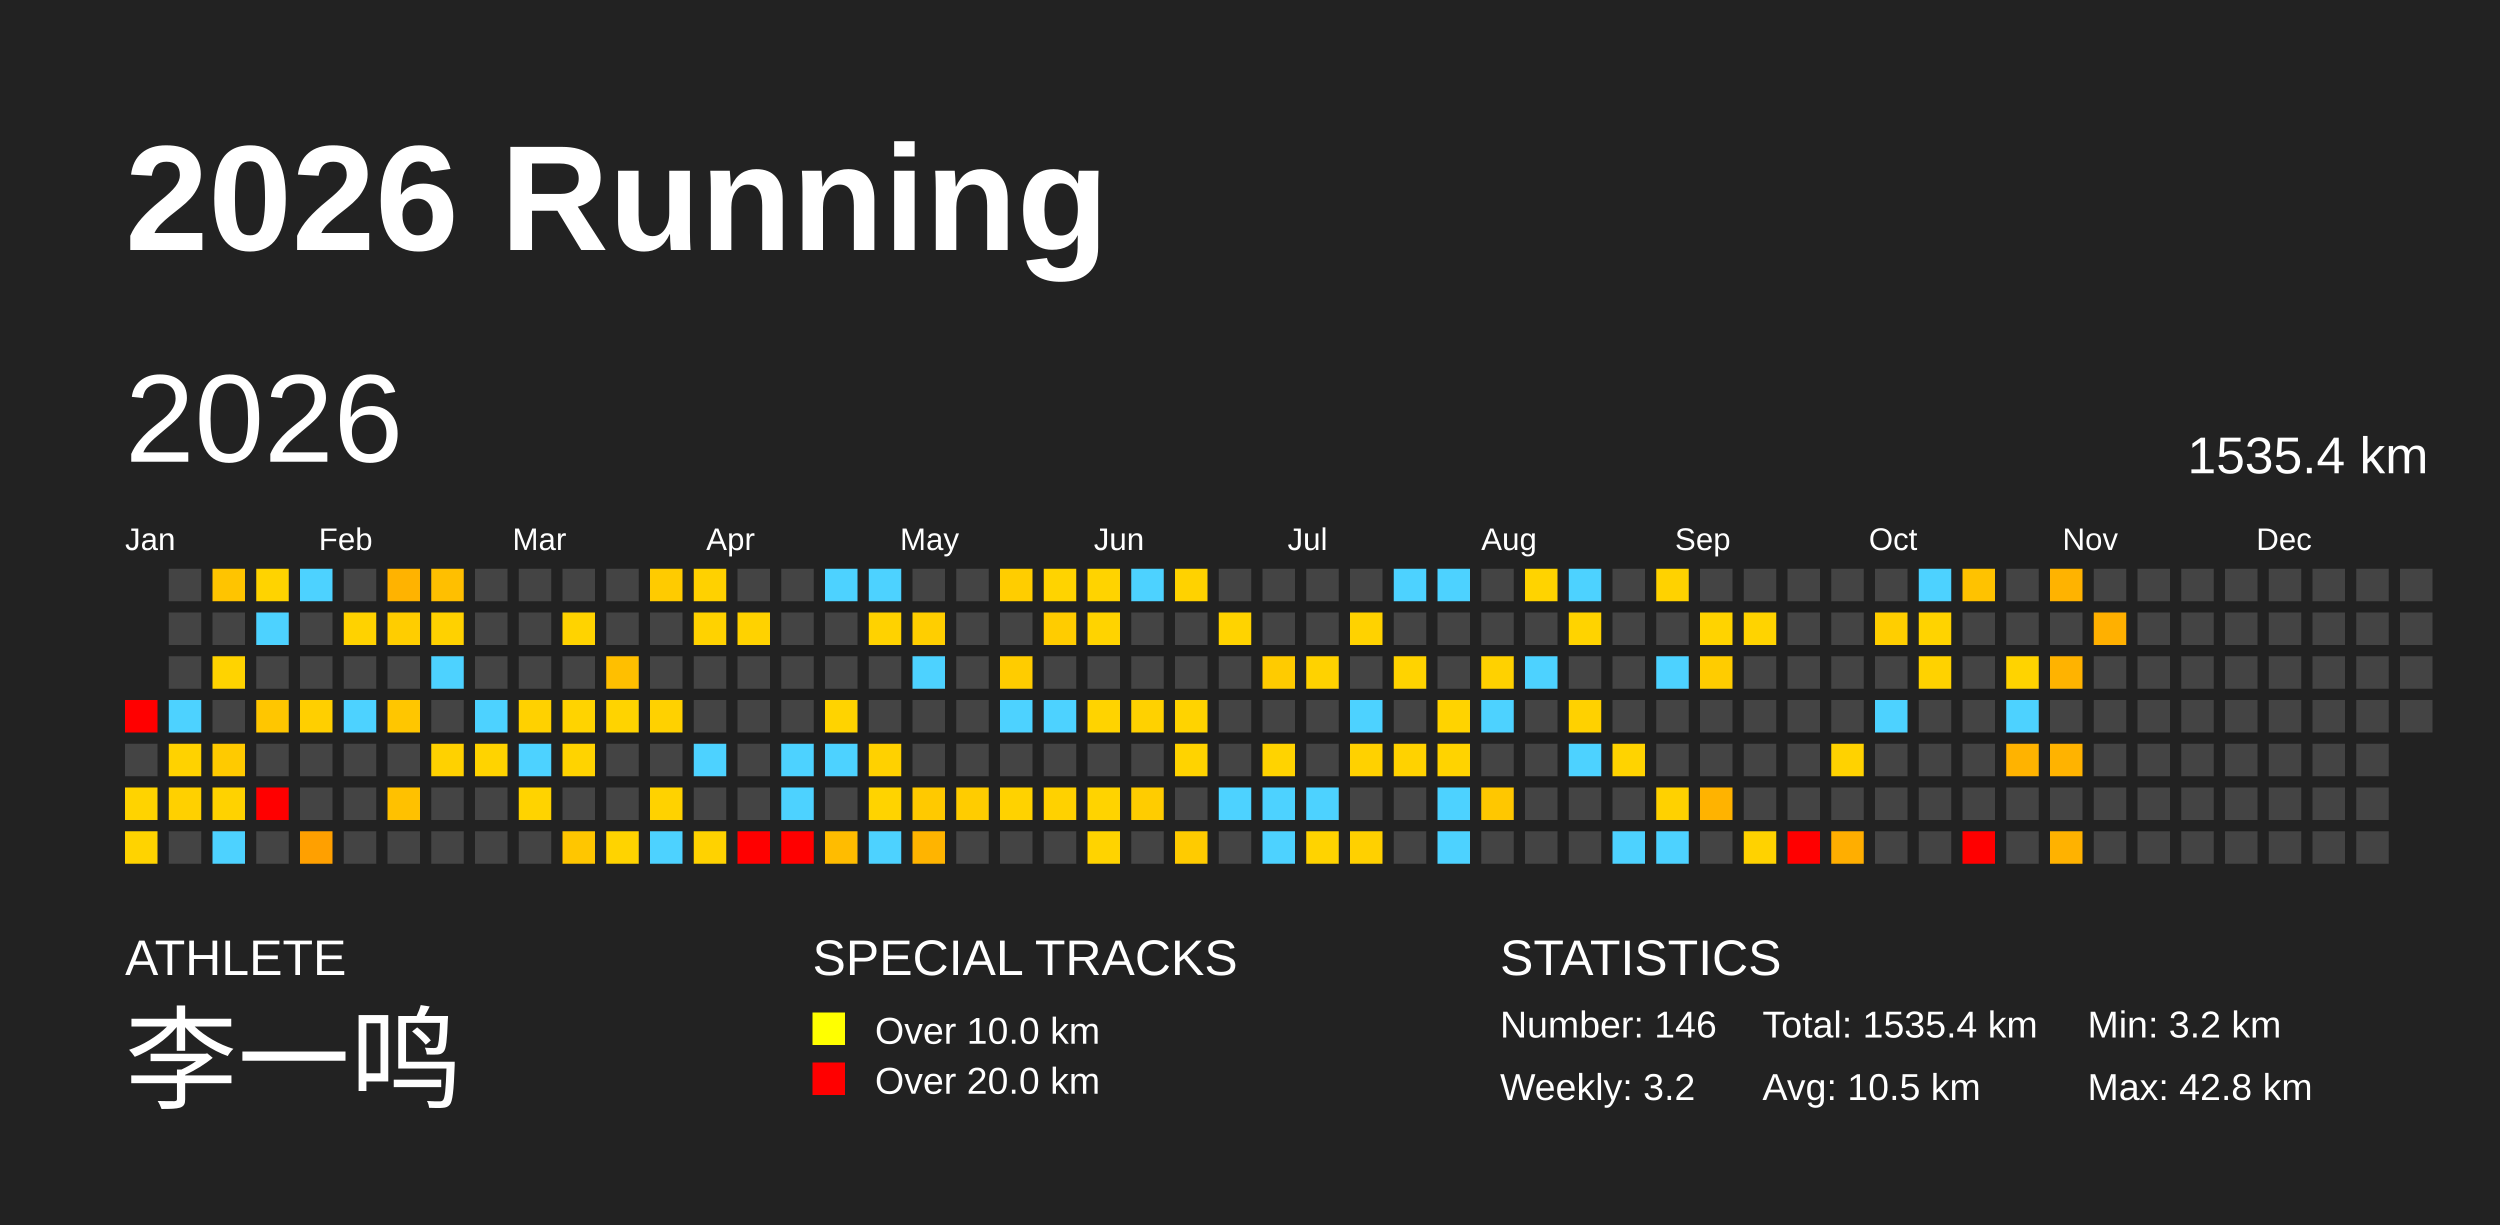
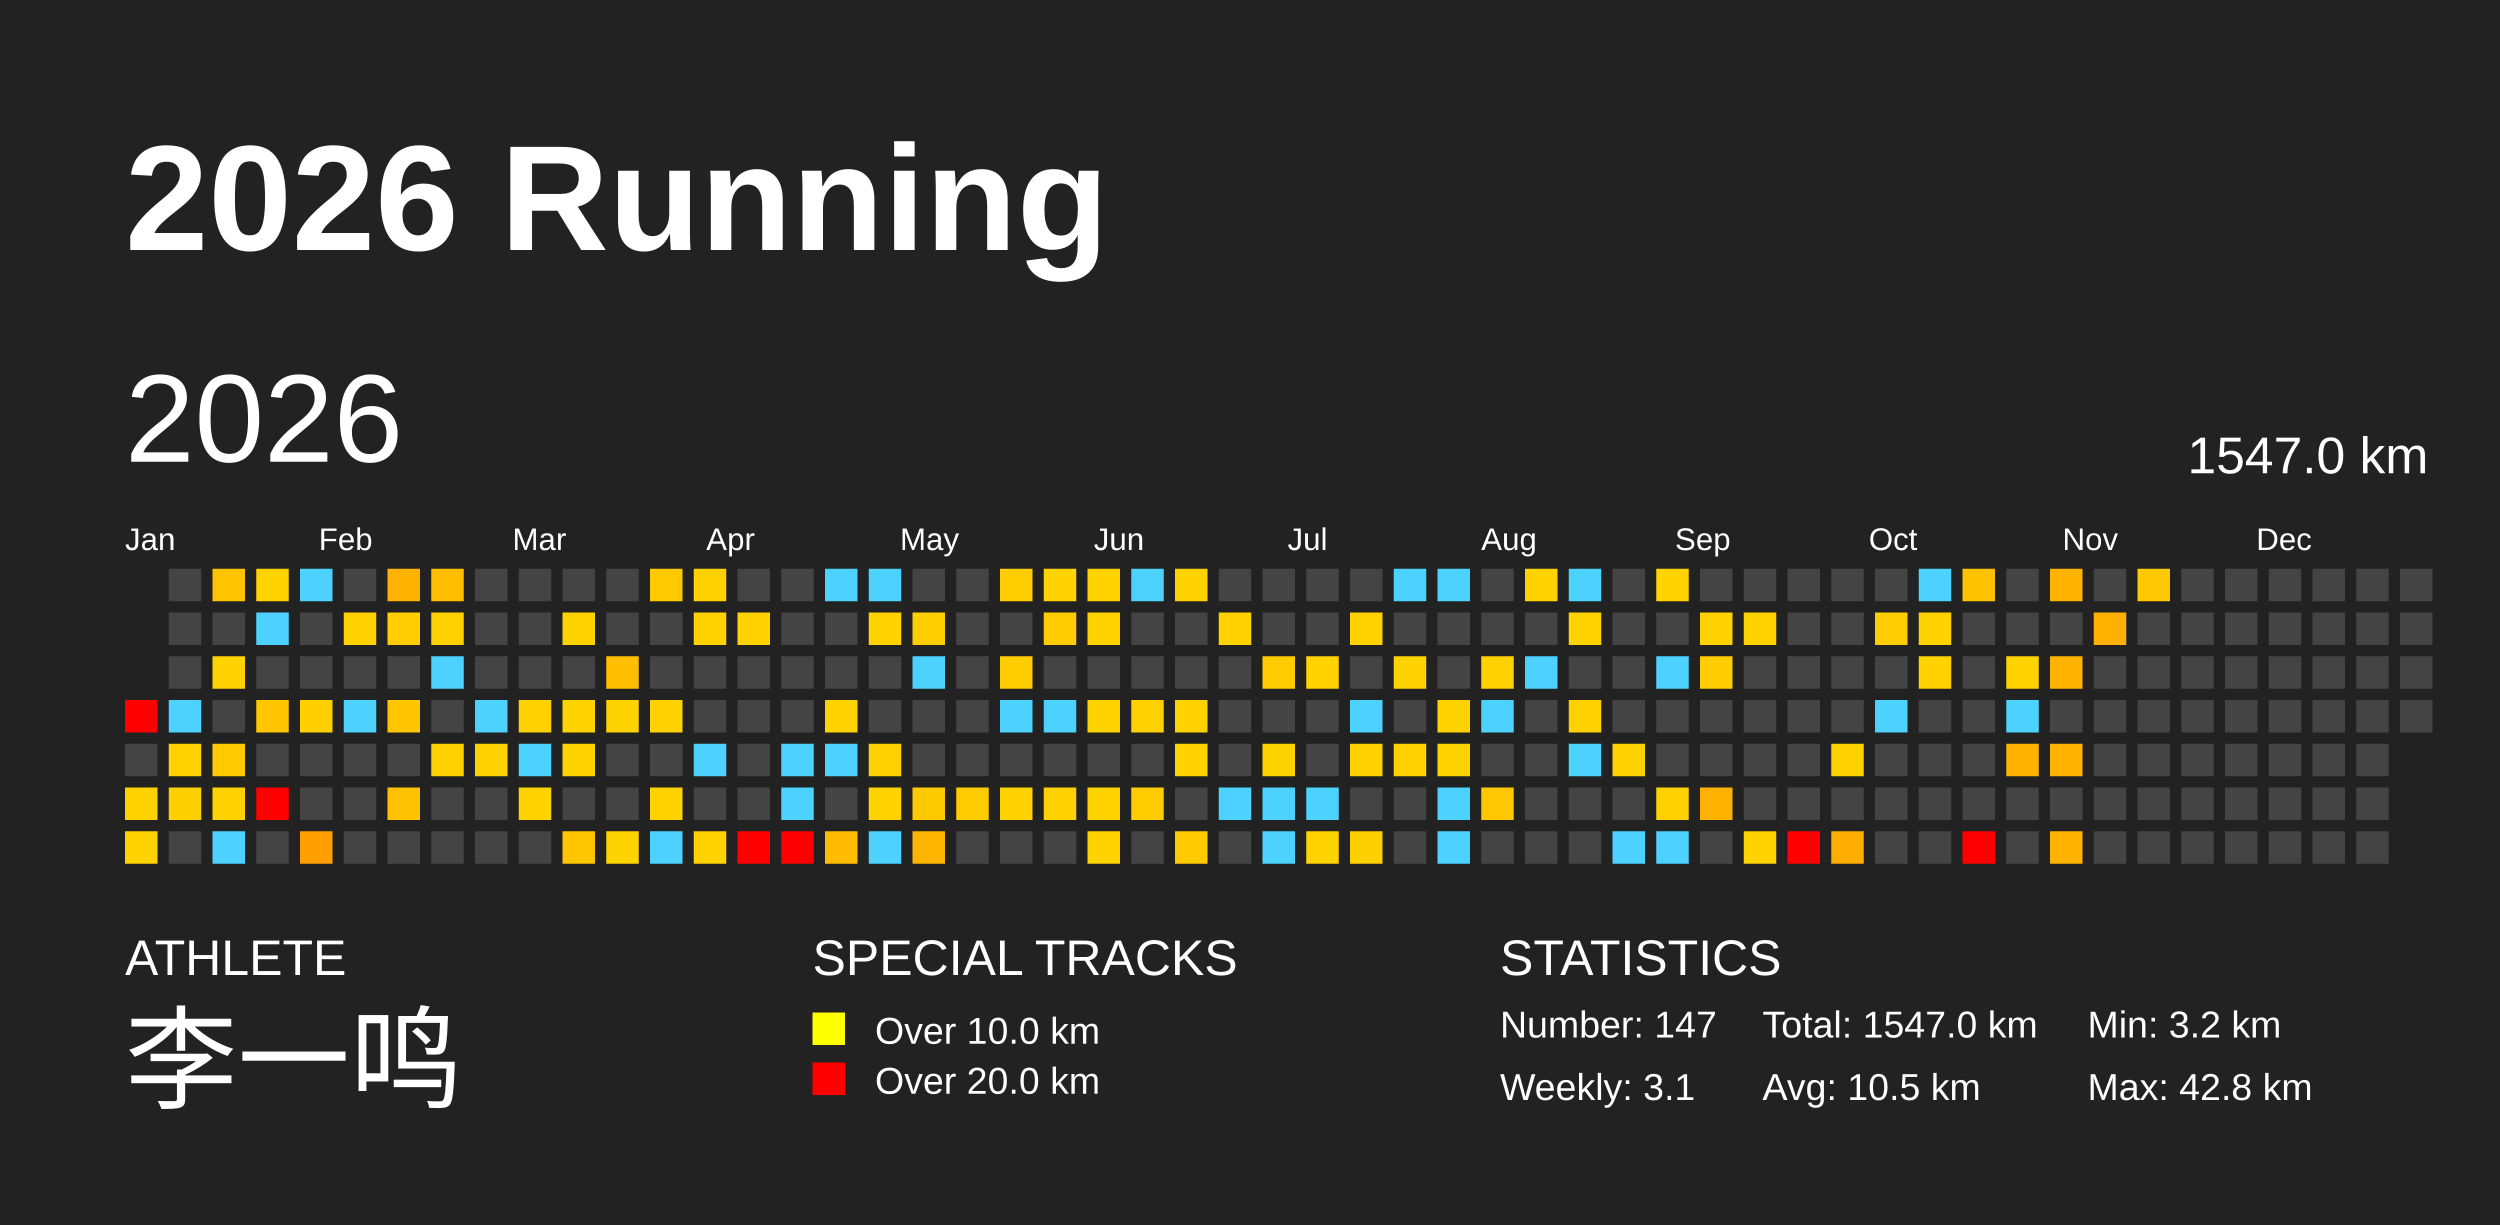
<svg xmlns="http://www.w3.org/2000/svg" baseProfile="full" height="98mm" version="1.1" viewBox="0,0,200,98" width="200mm">
  <defs />
  <rect fill="#222222" height="98" width="200" x="0" y="0" />
  <text fill="#FFFFFF" style="font-size:12px; font-family:Arial; font-weight:bold;" x="10" y="20">2026 Running</text>
  <text fill="#FFFFFF" style="font-size:4px; font-family:Arial" x="10" y="78">ATHLETE</text>
  <text fill="#FFFFFF" style="font-size:9px; font-family:Arial" x="10" y="88">李一鸣</text>
  <text fill="#FFFFFF" style="font-size:4px; font-family:Arial" x="65" y="78">SPECIAL TRACKS</text>
  <rect fill="yellow" height="2.6" width="2.6" x="65" y="81" />
  <text fill="#FFFFFF" style="font-size:3px; font-family:Arial" x="70" y="83.5">Over 10.0 km</text>
  <rect fill="red" height="2.6" width="2.6" x="65" y="85" />
  <text fill="#FFFFFF" style="font-size:3px; font-family:Arial" x="70" y="87.5">Over 20.0 km</text>
  <text fill="#FFFFFF" style="font-size:4px; font-family:Arial" x="120" y="78">STATISTICS</text>
-   <text fill="#FFFFFF" style="font-size:3px; font-family:Arial" x="120" y="83">Number: 146</text>
-   <text fill="#FFFFFF" style="font-size:3px; font-family:Arial" x="120" y="88">Weekly: 3.2</text>
-   <text fill="#FFFFFF" style="font-size:3px; font-family:Arial" x="141" y="83">Total: 1535.4 km</text>
+   <text fill="#FFFFFF" style="font-size:3px; font-family:Arial" x="120" y="83">Number: 147</text>
+   <text fill="#FFFFFF" style="font-size:3px; font-family:Arial" x="120" y="88">Weekly: 3.1</text>
+   <text fill="#FFFFFF" style="font-size:3px; font-family:Arial" x="141" y="83">Total: 1547.0 km</text>
  <text fill="#FFFFFF" style="font-size:3px; font-family:Arial" x="141" y="88">Avg: 10.5 km</text>
  <text fill="#FFFFFF" style="font-size:3px; font-family:Arial" x="167" y="83">Min: 3.2 km</text>
  <text fill="#FFFFFF" style="font-size:3px; font-family:Arial" x="167" y="88">Max: 42.8 km</text>
  <text dominant-baseline="hanging" fill="#FFFFFF" style="font-size:10.0px; font-family:Arial;" x="10" y="30">2026</text>
-   <text dominant-baseline="hanging" fill="#FFFFFF" style="font-size:4.125px; font-family:Arial;" x="175" y="35">1535.4 km</text>
+   <text dominant-baseline="hanging" fill="#FFFFFF" style="font-size:4.125px; font-family:Arial;" x="175" y="35">1547.0 km</text>
  <text fill="#FFFFFF" style="font-size:2.5px; font-family:Arial" x="10.0" y="44">Jan</text>
  <text fill="#FFFFFF" style="font-size:2.5px; font-family:Arial" x="25.5" y="44">Feb</text>
  <text fill="#FFFFFF" style="font-size:2.5px; font-family:Arial" x="41.0" y="44">Mar</text>
  <text fill="#FFFFFF" style="font-size:2.5px; font-family:Arial" x="56.5" y="44">Apr</text>
  <text fill="#FFFFFF" style="font-size:2.5px; font-family:Arial" x="72.0" y="44">May</text>
  <text fill="#FFFFFF" style="font-size:2.5px; font-family:Arial" x="87.5" y="44">Jun</text>
  <text fill="#FFFFFF" style="font-size:2.5px; font-family:Arial" x="103.0" y="44">Jul</text>
  <text fill="#FFFFFF" style="font-size:2.5px; font-family:Arial" x="118.5" y="44">Aug</text>
  <text fill="#FFFFFF" style="font-size:2.5px; font-family:Arial" x="134.0" y="44">Sep</text>
  <text fill="#FFFFFF" style="font-size:2.5px; font-family:Arial" x="149.5" y="44">Oct</text>
  <text fill="#FFFFFF" style="font-size:2.5px; font-family:Arial" x="165.0" y="44">Nov</text>
  <text fill="#FFFFFF" style="font-size:2.5px; font-family:Arial" x="180.5" y="44">Dec</text>
  <rect fill="red" height="2.6" width="2.6" x="10.0" y="56.0" />
  <rect fill="#444444" height="2.6" width="2.6" x="10.0" y="59.5" />
  <rect fill="#ffd300" height="2.6" width="2.6" x="10.0" y="63.0" />
  <rect fill="#ffd300" height="2.6" width="2.6" x="10.0" y="66.5" />
  <rect fill="#444444" height="2.6" width="2.6" x="13.5" y="45.5" />
  <rect fill="#444444" height="2.6" width="2.6" x="13.5" y="49.0" />
  <rect fill="#444444" height="2.6" width="2.6" x="13.5" y="52.5" />
  <rect fill="#4dd2ff" height="2.6" width="2.6" x="13.5" y="56.0" />
  <rect fill="#ffd200" height="2.6" width="2.6" x="13.5" y="59.5" />
  <rect fill="#ffd000" height="2.6" width="2.6" x="13.5" y="63.0" />
  <rect fill="#444444" height="2.6" width="2.6" x="13.5" y="66.5" />
  <rect fill="#ffc400" height="2.6" width="2.6" x="17.0" y="45.5" />
  <rect fill="#444444" height="2.6" width="2.6" x="17.0" y="49.0" />
  <rect fill="#ffd300" height="2.6" width="2.6" x="17.0" y="52.5" />
  <rect fill="#444444" height="2.6" width="2.6" x="17.0" y="56.0" />
  <rect fill="#ffca00" height="2.6" width="2.6" x="17.0" y="59.5" />
  <rect fill="#ffd200" height="2.6" width="2.6" x="17.0" y="63.0" />
  <rect fill="#4dd2ff" height="2.6" width="2.6" x="17.0" y="66.5" />
  <rect fill="#ffd300" height="2.6" width="2.6" x="20.5" y="45.5" />
  <rect fill="#4dd2ff" height="2.6" width="2.6" x="20.5" y="49.0" />
  <rect fill="#444444" height="2.6" width="2.6" x="20.5" y="52.5" />
  <rect fill="#ffc600" height="2.6" width="2.6" x="20.5" y="56.0" />
  <rect fill="#444444" height="2.6" width="2.6" x="20.5" y="59.5" />
  <rect fill="red" height="2.6" width="2.6" x="20.5" y="63.0" />
  <rect fill="#444444" height="2.6" width="2.6" x="20.5" y="66.5" />
  <rect fill="#4dd2ff" height="2.6" width="2.6" x="24.0" y="45.5" />
  <rect fill="#444444" height="2.6" width="2.6" x="24.0" y="49.0" />
  <rect fill="#444444" height="2.6" width="2.6" x="24.0" y="52.5" />
  <rect fill="#ffcf00" height="2.6" width="2.6" x="24.0" y="56.0" />
  <rect fill="#444444" height="2.6" width="2.6" x="24.0" y="59.5" />
  <rect fill="#444444" height="2.6" width="2.6" x="24.0" y="63.0" />
  <rect fill="#ffa000" height="2.6" width="2.6" x="24.0" y="66.5" />
  <rect fill="#444444" height="2.6" width="2.6" x="27.5" y="45.5" />
  <rect fill="#ffd200" height="2.6" width="2.6" x="27.5" y="49.0" />
  <rect fill="#444444" height="2.6" width="2.6" x="27.5" y="52.5" />
  <rect fill="#4dd2ff" height="2.6" width="2.6" x="27.5" y="56.0" />
  <rect fill="#444444" height="2.6" width="2.6" x="27.5" y="59.5" />
  <rect fill="#444444" height="2.6" width="2.6" x="27.5" y="63.0" />
  <rect fill="#444444" height="2.6" width="2.6" x="27.5" y="66.5" />
  <rect fill="#ffb300" height="2.6" width="2.6" x="31.0" y="45.5" />
  <rect fill="#ffcd00" height="2.6" width="2.6" x="31.0" y="49.0" />
  <rect fill="#444444" height="2.6" width="2.6" x="31.0" y="52.5" />
  <rect fill="#ffc600" height="2.6" width="2.6" x="31.0" y="56.0" />
  <rect fill="#444444" height="2.6" width="2.6" x="31.0" y="59.5" />
  <rect fill="#ffc100" height="2.6" width="2.6" x="31.0" y="63.0" />
  <rect fill="#444444" height="2.6" width="2.6" x="31.0" y="66.5" />
  <rect fill="#ffbf00" height="2.6" width="2.6" x="34.5" y="45.5" />
  <rect fill="#ffd100" height="2.6" width="2.6" x="34.5" y="49.0" />
  <rect fill="#4dd2ff" height="2.6" width="2.6" x="34.5" y="52.5" />
  <rect fill="#444444" height="2.6" width="2.6" x="34.5" y="56.0" />
  <rect fill="#ffd100" height="2.6" width="2.6" x="34.5" y="59.5" />
  <rect fill="#444444" height="2.6" width="2.6" x="34.5" y="63.0" />
  <rect fill="#444444" height="2.6" width="2.6" x="34.5" y="66.5" />
  <rect fill="#444444" height="2.6" width="2.6" x="38.0" y="45.5" />
  <rect fill="#444444" height="2.6" width="2.6" x="38.0" y="49.0" />
  <rect fill="#444444" height="2.6" width="2.6" x="38.0" y="52.5" />
  <rect fill="#4dd2ff" height="2.6" width="2.6" x="38.0" y="56.0" />
  <rect fill="#ffd300" height="2.6" width="2.6" x="38.0" y="59.5" />
  <rect fill="#444444" height="2.6" width="2.6" x="38.0" y="63.0" />
  <rect fill="#444444" height="2.6" width="2.6" x="38.0" y="66.5" />
  <rect fill="#444444" height="2.6" width="2.6" x="41.5" y="45.5" />
  <rect fill="#444444" height="2.6" width="2.6" x="41.5" y="49.0" />
  <rect fill="#444444" height="2.6" width="2.6" x="41.5" y="52.5" />
  <rect fill="#ffd100" height="2.6" width="2.6" x="41.5" y="56.0" />
  <rect fill="#4dd2ff" height="2.6" width="2.6" x="41.5" y="59.5" />
  <rect fill="#ffd300" height="2.6" width="2.6" x="41.5" y="63.0" />
  <rect fill="#444444" height="2.6" width="2.6" x="41.5" y="66.5" />
  <rect fill="#444444" height="2.6" width="2.6" x="45.0" y="45.5" />
  <rect fill="#ffd300" height="2.6" width="2.6" x="45.0" y="49.0" />
  <rect fill="#444444" height="2.6" width="2.6" x="45.0" y="52.5" />
  <rect fill="#ffd300" height="2.6" width="2.6" x="45.0" y="56.0" />
  <rect fill="#ffd300" height="2.6" width="2.6" x="45.0" y="59.5" />
  <rect fill="#444444" height="2.6" width="2.6" x="45.0" y="63.0" />
  <rect fill="#ffc600" height="2.6" width="2.6" x="45.0" y="66.5" />
  <rect fill="#444444" height="2.6" width="2.6" x="48.5" y="45.5" />
  <rect fill="#444444" height="2.6" width="2.6" x="48.5" y="49.0" />
  <rect fill="#ffbf00" height="2.6" width="2.6" x="48.5" y="52.5" />
  <rect fill="#ffd300" height="2.6" width="2.6" x="48.5" y="56.0" />
  <rect fill="#444444" height="2.6" width="2.6" x="48.5" y="59.5" />
  <rect fill="#444444" height="2.6" width="2.6" x="48.5" y="63.0" />
  <rect fill="#ffd300" height="2.6" width="2.6" x="48.5" y="66.5" />
  <rect fill="#ffcb00" height="2.6" width="2.6" x="52.0" y="45.5" />
  <rect fill="#444444" height="2.6" width="2.6" x="52.0" y="49.0" />
  <rect fill="#444444" height="2.6" width="2.6" x="52.0" y="52.5" />
  <rect fill="#ffd100" height="2.6" width="2.6" x="52.0" y="56.0" />
  <rect fill="#444444" height="2.6" width="2.6" x="52.0" y="59.5" />
  <rect fill="#ffd200" height="2.6" width="2.6" x="52.0" y="63.0" />
  <rect fill="#4dd2ff" height="2.6" width="2.6" x="52.0" y="66.5" />
  <rect fill="#ffd100" height="2.6" width="2.6" x="55.5" y="45.5" />
  <rect fill="#ffd200" height="2.6" width="2.6" x="55.5" y="49.0" />
  <rect fill="#444444" height="2.6" width="2.6" x="55.5" y="52.5" />
  <rect fill="#444444" height="2.6" width="2.6" x="55.5" y="56.0" />
  <rect fill="#4dd2ff" height="2.6" width="2.6" x="55.5" y="59.5" />
  <rect fill="#444444" height="2.6" width="2.6" x="55.5" y="63.0" />
  <rect fill="#ffd200" height="2.6" width="2.6" x="55.5" y="66.5" />
  <rect fill="#444444" height="2.6" width="2.6" x="59.0" y="45.5" />
  <rect fill="#ffd200" height="2.6" width="2.6" x="59.0" y="49.0" />
  <rect fill="#444444" height="2.6" width="2.6" x="59.0" y="52.5" />
  <rect fill="#444444" height="2.6" width="2.6" x="59.0" y="56.0" />
  <rect fill="#444444" height="2.6" width="2.6" x="59.0" y="59.5" />
  <rect fill="#444444" height="2.6" width="2.6" x="59.0" y="63.0" />
  <rect fill="red" height="2.6" width="2.6" x="59.0" y="66.5" />
  <rect fill="#444444" height="2.6" width="2.6" x="62.5" y="45.5" />
  <rect fill="#444444" height="2.6" width="2.6" x="62.5" y="49.0" />
  <rect fill="#444444" height="2.6" width="2.6" x="62.5" y="52.5" />
  <rect fill="#444444" height="2.6" width="2.6" x="62.5" y="56.0" />
  <rect fill="#4dd2ff" height="2.6" width="2.6" x="62.5" y="59.5" />
  <rect fill="#4dd2ff" height="2.6" width="2.6" x="62.5" y="63.0" />
  <rect fill="red" height="2.6" width="2.6" x="62.5" y="66.5" />
  <rect fill="#4dd2ff" height="2.6" width="2.6" x="66.0" y="45.5" />
  <rect fill="#444444" height="2.6" width="2.6" x="66.0" y="49.0" />
  <rect fill="#444444" height="2.6" width="2.6" x="66.0" y="52.5" />
  <rect fill="#ffd300" height="2.6" width="2.6" x="66.0" y="56.0" />
  <rect fill="#4dd2ff" height="2.6" width="2.6" x="66.0" y="59.5" />
  <rect fill="#444444" height="2.6" width="2.6" x="66.0" y="63.0" />
  <rect fill="#ffbc00" height="2.6" width="2.6" x="66.0" y="66.5" />
  <rect fill="#4dd2ff" height="2.6" width="2.6" x="69.5" y="45.5" />
  <rect fill="#ffd200" height="2.6" width="2.6" x="69.5" y="49.0" />
  <rect fill="#444444" height="2.6" width="2.6" x="69.5" y="52.5" />
  <rect fill="#444444" height="2.6" width="2.6" x="69.5" y="56.0" />
  <rect fill="#ffd100" height="2.6" width="2.6" x="69.5" y="59.5" />
  <rect fill="#ffd300" height="2.6" width="2.6" x="69.5" y="63.0" />
  <rect fill="#4dd2ff" height="2.6" width="2.6" x="69.5" y="66.5" />
  <rect fill="#444444" height="2.6" width="2.6" x="73.0" y="45.5" />
  <rect fill="#ffce00" height="2.6" width="2.6" x="73.0" y="49.0" />
  <rect fill="#4dd2ff" height="2.6" width="2.6" x="73.0" y="52.5" />
  <rect fill="#444444" height="2.6" width="2.6" x="73.0" y="56.0" />
  <rect fill="#444444" height="2.6" width="2.6" x="73.0" y="59.5" />
  <rect fill="#ffc900" height="2.6" width="2.6" x="73.0" y="63.0" />
  <rect fill="#ffb400" height="2.6" width="2.6" x="73.0" y="66.5" />
  <rect fill="#444444" height="2.6" width="2.6" x="76.5" y="45.5" />
  <rect fill="#444444" height="2.6" width="2.6" x="76.5" y="49.0" />
  <rect fill="#444444" height="2.6" width="2.6" x="76.5" y="52.5" />
  <rect fill="#444444" height="2.6" width="2.6" x="76.5" y="56.0" />
  <rect fill="#444444" height="2.6" width="2.6" x="76.5" y="59.5" />
  <rect fill="#ffcc00" height="2.6" width="2.6" x="76.5" y="63.0" />
  <rect fill="#444444" height="2.6" width="2.6" x="76.5" y="66.5" />
  <rect fill="#ffcd00" height="2.6" width="2.6" x="80.0" y="45.5" />
  <rect fill="#444444" height="2.6" width="2.6" x="80.0" y="49.0" />
  <rect fill="#ffcc00" height="2.6" width="2.6" x="80.0" y="52.5" />
  <rect fill="#4dd2ff" height="2.6" width="2.6" x="80.0" y="56.0" />
  <rect fill="#444444" height="2.6" width="2.6" x="80.0" y="59.5" />
  <rect fill="#ffd200" height="2.6" width="2.6" x="80.0" y="63.0" />
  <rect fill="#444444" height="2.6" width="2.6" x="80.0" y="66.5" />
  <rect fill="#ffd300" height="2.6" width="2.6" x="83.5" y="45.5" />
  <rect fill="#ffcc00" height="2.6" width="2.6" x="83.5" y="49.0" />
  <rect fill="#444444" height="2.6" width="2.6" x="83.5" y="52.5" />
  <rect fill="#4dd2ff" height="2.6" width="2.6" x="83.5" y="56.0" />
  <rect fill="#444444" height="2.6" width="2.6" x="83.5" y="59.5" />
  <rect fill="#ffd100" height="2.6" width="2.6" x="83.5" y="63.0" />
  <rect fill="#444444" height="2.6" width="2.6" x="83.5" y="66.5" />
  <rect fill="#ffd300" height="2.6" width="2.6" x="87.0" y="45.5" />
  <rect fill="#ffd300" height="2.6" width="2.6" x="87.0" y="49.0" />
  <rect fill="#444444" height="2.6" width="2.6" x="87.0" y="52.5" />
  <rect fill="#ffd300" height="2.6" width="2.6" x="87.0" y="56.0" />
  <rect fill="#444444" height="2.6" width="2.6" x="87.0" y="59.5" />
  <rect fill="#ffd300" height="2.6" width="2.6" x="87.0" y="63.0" />
  <rect fill="#ffd300" height="2.6" width="2.6" x="87.0" y="66.5" />
  <rect fill="#4dd2ff" height="2.6" width="2.6" x="90.5" y="45.5" />
  <rect fill="#444444" height="2.6" width="2.6" x="90.5" y="49.0" />
  <rect fill="#444444" height="2.6" width="2.6" x="90.5" y="52.5" />
  <rect fill="#ffd100" height="2.6" width="2.6" x="90.5" y="56.0" />
  <rect fill="#444444" height="2.6" width="2.6" x="90.5" y="59.5" />
  <rect fill="#ffcc00" height="2.6" width="2.6" x="90.5" y="63.0" />
  <rect fill="#444444" height="2.6" width="2.6" x="90.5" y="66.5" />
  <rect fill="#ffd200" height="2.6" width="2.6" x="94.0" y="45.5" />
  <rect fill="#444444" height="2.6" width="2.6" x="94.0" y="49.0" />
  <rect fill="#444444" height="2.6" width="2.6" x="94.0" y="52.5" />
  <rect fill="#ffd300" height="2.6" width="2.6" x="94.0" y="56.0" />
  <rect fill="#ffd300" height="2.6" width="2.6" x="94.0" y="59.5" />
  <rect fill="#444444" height="2.6" width="2.6" x="94.0" y="63.0" />
  <rect fill="#ffcb00" height="2.6" width="2.6" x="94.0" y="66.5" />
  <rect fill="#444444" height="2.6" width="2.6" x="97.5" y="45.5" />
  <rect fill="#ffd300" height="2.6" width="2.6" x="97.5" y="49.0" />
  <rect fill="#444444" height="2.6" width="2.6" x="97.5" y="52.5" />
  <rect fill="#444444" height="2.6" width="2.6" x="97.5" y="56.0" />
  <rect fill="#444444" height="2.6" width="2.6" x="97.5" y="59.5" />
  <rect fill="#4dd2ff" height="2.6" width="2.6" x="97.5" y="63.0" />
  <rect fill="#444444" height="2.6" width="2.6" x="97.5" y="66.5" />
  <rect fill="#444444" height="2.6" width="2.6" x="101.0" y="45.5" />
  <rect fill="#444444" height="2.6" width="2.6" x="101.0" y="49.0" />
  <rect fill="#ffcb00" height="2.6" width="2.6" x="101.0" y="52.5" />
  <rect fill="#444444" height="2.6" width="2.6" x="101.0" y="56.0" />
  <rect fill="#ffd300" height="2.6" width="2.6" x="101.0" y="59.5" />
  <rect fill="#4dd2ff" height="2.6" width="2.6" x="101.0" y="63.0" />
  <rect fill="#4dd2ff" height="2.6" width="2.6" x="101.0" y="66.5" />
  <rect fill="#444444" height="2.6" width="2.6" x="104.5" y="45.5" />
  <rect fill="#444444" height="2.6" width="2.6" x="104.5" y="49.0" />
  <rect fill="#ffd200" height="2.6" width="2.6" x="104.5" y="52.5" />
  <rect fill="#444444" height="2.6" width="2.6" x="104.5" y="56.0" />
  <rect fill="#444444" height="2.6" width="2.6" x="104.5" y="59.5" />
  <rect fill="#4dd2ff" height="2.6" width="2.6" x="104.5" y="63.0" />
  <rect fill="#ffd300" height="2.6" width="2.6" x="104.5" y="66.5" />
  <rect fill="#444444" height="2.6" width="2.6" x="108.0" y="45.5" />
  <rect fill="#ffd200" height="2.6" width="2.6" x="108.0" y="49.0" />
  <rect fill="#444444" height="2.6" width="2.6" x="108.0" y="52.5" />
  <rect fill="#4dd2ff" height="2.6" width="2.6" x="108.0" y="56.0" />
  <rect fill="#ffd100" height="2.6" width="2.6" x="108.0" y="59.5" />
  <rect fill="#444444" height="2.6" width="2.6" x="108.0" y="63.0" />
  <rect fill="#ffd000" height="2.6" width="2.6" x="108.0" y="66.5" />
  <rect fill="#4dd2ff" height="2.6" width="2.6" x="111.5" y="45.5" />
  <rect fill="#444444" height="2.6" width="2.6" x="111.5" y="49.0" />
  <rect fill="#ffd300" height="2.6" width="2.6" x="111.5" y="52.5" />
  <rect fill="#444444" height="2.6" width="2.6" x="111.5" y="56.0" />
  <rect fill="#ffd200" height="2.6" width="2.6" x="111.5" y="59.5" />
  <rect fill="#444444" height="2.6" width="2.6" x="111.5" y="63.0" />
  <rect fill="#444444" height="2.6" width="2.6" x="111.5" y="66.5" />
  <rect fill="#4dd2ff" height="2.6" width="2.6" x="115.0" y="45.5" />
  <rect fill="#444444" height="2.6" width="2.6" x="115.0" y="49.0" />
  <rect fill="#444444" height="2.6" width="2.6" x="115.0" y="52.5" />
  <rect fill="#ffd300" height="2.6" width="2.6" x="115.0" y="56.0" />
  <rect fill="#ffd300" height="2.6" width="2.6" x="115.0" y="59.5" />
  <rect fill="#4dd2ff" height="2.6" width="2.6" x="115.0" y="63.0" />
  <rect fill="#4dd2ff" height="2.6" width="2.6" x="115.0" y="66.5" />
  <rect fill="#444444" height="2.6" width="2.6" x="118.5" y="45.5" />
  <rect fill="#444444" height="2.6" width="2.6" x="118.5" y="49.0" />
  <rect fill="#ffd100" height="2.6" width="2.6" x="118.5" y="52.5" />
  <rect fill="#4dd2ff" height="2.6" width="2.6" x="118.5" y="56.0" />
  <rect fill="#444444" height="2.6" width="2.6" x="118.5" y="59.5" />
  <rect fill="#ffc700" height="2.6" width="2.6" x="118.5" y="63.0" />
  <rect fill="#444444" height="2.6" width="2.6" x="118.5" y="66.5" />
  <rect fill="#ffd300" height="2.6" width="2.6" x="122.0" y="45.5" />
  <rect fill="#444444" height="2.6" width="2.6" x="122.0" y="49.0" />
  <rect fill="#4dd2ff" height="2.6" width="2.6" x="122.0" y="52.5" />
  <rect fill="#444444" height="2.6" width="2.6" x="122.0" y="56.0" />
  <rect fill="#444444" height="2.6" width="2.6" x="122.0" y="59.5" />
  <rect fill="#444444" height="2.6" width="2.6" x="122.0" y="63.0" />
  <rect fill="#444444" height="2.6" width="2.6" x="122.0" y="66.5" />
  <rect fill="#4dd2ff" height="2.6" width="2.6" x="125.5" y="45.5" />
  <rect fill="#ffd300" height="2.6" width="2.6" x="125.5" y="49.0" />
  <rect fill="#444444" height="2.6" width="2.6" x="125.5" y="52.5" />
  <rect fill="#ffd100" height="2.6" width="2.6" x="125.5" y="56.0" />
  <rect fill="#4dd2ff" height="2.6" width="2.6" x="125.5" y="59.5" />
  <rect fill="#444444" height="2.6" width="2.6" x="125.5" y="63.0" />
  <rect fill="#444444" height="2.6" width="2.6" x="125.5" y="66.5" />
  <rect fill="#444444" height="2.6" width="2.6" x="129.0" y="45.5" />
  <rect fill="#444444" height="2.6" width="2.6" x="129.0" y="49.0" />
  <rect fill="#444444" height="2.6" width="2.6" x="129.0" y="52.5" />
  <rect fill="#444444" height="2.6" width="2.6" x="129.0" y="56.0" />
  <rect fill="#ffd300" height="2.6" width="2.6" x="129.0" y="59.5" />
  <rect fill="#444444" height="2.6" width="2.6" x="129.0" y="63.0" />
  <rect fill="#4dd2ff" height="2.6" width="2.6" x="129.0" y="66.5" />
  <rect fill="#ffd200" height="2.6" width="2.6" x="132.5" y="45.5" />
  <rect fill="#444444" height="2.6" width="2.6" x="132.5" y="49.0" />
  <rect fill="#4dd2ff" height="2.6" width="2.6" x="132.5" y="52.5" />
  <rect fill="#444444" height="2.6" width="2.6" x="132.5" y="56.0" />
  <rect fill="#444444" height="2.6" width="2.6" x="132.5" y="59.5" />
  <rect fill="#ffd100" height="2.6" width="2.6" x="132.5" y="63.0" />
  <rect fill="#4dd2ff" height="2.6" width="2.6" x="132.5" y="66.5" />
  <rect fill="#444444" height="2.6" width="2.6" x="136.0" y="45.5" />
  <rect fill="#ffd300" height="2.6" width="2.6" x="136.0" y="49.0" />
  <rect fill="#ffcc00" height="2.6" width="2.6" x="136.0" y="52.5" />
  <rect fill="#444444" height="2.6" width="2.6" x="136.0" y="56.0" />
  <rect fill="#444444" height="2.6" width="2.6" x="136.0" y="59.5" />
  <rect fill="#ffb300" height="2.6" width="2.6" x="136.0" y="63.0" />
  <rect fill="#444444" height="2.6" width="2.6" x="136.0" y="66.5" />
  <rect fill="#444444" height="2.6" width="2.6" x="139.5" y="45.5" />
  <rect fill="#ffd300" height="2.6" width="2.6" x="139.5" y="49.0" />
  <rect fill="#444444" height="2.6" width="2.6" x="139.5" y="52.5" />
  <rect fill="#444444" height="2.6" width="2.6" x="139.5" y="56.0" />
  <rect fill="#444444" height="2.6" width="2.6" x="139.5" y="59.5" />
  <rect fill="#444444" height="2.6" width="2.6" x="139.5" y="63.0" />
  <rect fill="#ffd200" height="2.6" width="2.6" x="139.5" y="66.5" />
  <rect fill="#444444" height="2.6" width="2.6" x="143.0" y="45.5" />
  <rect fill="#444444" height="2.6" width="2.6" x="143.0" y="49.0" />
  <rect fill="#444444" height="2.6" width="2.6" x="143.0" y="52.5" />
  <rect fill="#444444" height="2.6" width="2.6" x="143.0" y="56.0" />
  <rect fill="#444444" height="2.6" width="2.6" x="143.0" y="59.5" />
  <rect fill="#444444" height="2.6" width="2.6" x="143.0" y="63.0" />
  <rect fill="red" height="2.6" width="2.6" x="143.0" y="66.5" />
  <rect fill="#444444" height="2.6" width="2.6" x="146.5" y="45.5" />
  <rect fill="#444444" height="2.6" width="2.6" x="146.5" y="49.0" />
  <rect fill="#444444" height="2.6" width="2.6" x="146.5" y="52.5" />
  <rect fill="#444444" height="2.6" width="2.6" x="146.5" y="56.0" />
  <rect fill="#ffd200" height="2.6" width="2.6" x="146.5" y="59.5" />
  <rect fill="#444444" height="2.6" width="2.6" x="146.5" y="63.0" />
  <rect fill="#ffae00" height="2.6" width="2.6" x="146.5" y="66.5" />
  <rect fill="#444444" height="2.6" width="2.6" x="150.0" y="45.5" />
  <rect fill="#ffce00" height="2.6" width="2.6" x="150.0" y="49.0" />
  <rect fill="#444444" height="2.6" width="2.6" x="150.0" y="52.5" />
  <rect fill="#4dd2ff" height="2.6" width="2.6" x="150.0" y="56.0" />
  <rect fill="#444444" height="2.6" width="2.6" x="150.0" y="59.5" />
  <rect fill="#444444" height="2.6" width="2.6" x="150.0" y="63.0" />
  <rect fill="#444444" height="2.6" width="2.6" x="150.0" y="66.5" />
  <rect fill="#4dd2ff" height="2.6" width="2.6" x="153.5" y="45.5" />
  <rect fill="#ffd300" height="2.6" width="2.6" x="153.5" y="49.0" />
  <rect fill="#ffd200" height="2.6" width="2.6" x="153.5" y="52.5" />
  <rect fill="#444444" height="2.6" width="2.6" x="153.5" y="56.0" />
  <rect fill="#444444" height="2.6" width="2.6" x="153.5" y="59.5" />
  <rect fill="#444444" height="2.6" width="2.6" x="153.5" y="63.0" />
  <rect fill="#444444" height="2.6" width="2.6" x="153.5" y="66.5" />
  <rect fill="#ffc200" height="2.6" width="2.6" x="157.0" y="45.5" />
  <rect fill="#444444" height="2.6" width="2.6" x="157.0" y="49.0" />
  <rect fill="#444444" height="2.6" width="2.6" x="157.0" y="52.5" />
  <rect fill="#444444" height="2.6" width="2.6" x="157.0" y="56.0" />
  <rect fill="#444444" height="2.6" width="2.6" x="157.0" y="59.5" />
  <rect fill="#444444" height="2.6" width="2.6" x="157.0" y="63.0" />
  <rect fill="red" height="2.6" width="2.6" x="157.0" y="66.5" />
  <rect fill="#444444" height="2.6" width="2.6" x="160.5" y="45.5" />
  <rect fill="#444444" height="2.6" width="2.6" x="160.5" y="49.0" />
  <rect fill="#ffd300" height="2.6" width="2.6" x="160.5" y="52.5" />
  <rect fill="#4dd2ff" height="2.6" width="2.6" x="160.5" y="56.0" />
  <rect fill="#ffb300" height="2.6" width="2.6" x="160.5" y="59.5" />
  <rect fill="#444444" height="2.6" width="2.6" x="160.5" y="63.0" />
  <rect fill="#444444" height="2.6" width="2.6" x="160.5" y="66.5" />
  <rect fill="#ffb300" height="2.6" width="2.6" x="164.0" y="45.5" />
  <rect fill="#444444" height="2.6" width="2.6" x="164.0" y="49.0" />
  <rect fill="#ffb300" height="2.6" width="2.6" x="164.0" y="52.5" />
  <rect fill="#444444" height="2.6" width="2.6" x="164.0" y="56.0" />
  <rect fill="#ffb300" height="2.6" width="2.6" x="164.0" y="59.5" />
  <rect fill="#444444" height="2.6" width="2.6" x="164.0" y="63.0" />
  <rect fill="#ffb200" height="2.6" width="2.6" x="164.0" y="66.5" />
  <rect fill="#444444" height="2.6" width="2.6" x="167.5" y="45.5" />
  <rect fill="#ffb000" height="2.6" width="2.6" x="167.5" y="49.0" />
  <rect fill="#444444" height="2.6" width="2.6" x="167.5" y="52.5" />
  <rect fill="#444444" height="2.6" width="2.6" x="167.5" y="56.0" />
  <rect fill="#444444" height="2.6" width="2.6" x="167.5" y="59.5" />
  <rect fill="#444444" height="2.6" width="2.6" x="167.5" y="63.0" />
  <rect fill="#444444" height="2.6" width="2.6" x="167.5" y="66.5" />
-   <rect fill="#444444" height="2.6" width="2.6" x="171.0" y="45.5" />
+   <rect fill="#ffc800" height="2.6" width="2.6" x="171.0" y="45.5" />
  <rect fill="#444444" height="2.6" width="2.6" x="171.0" y="49.0" />
  <rect fill="#444444" height="2.6" width="2.6" x="171.0" y="52.5" />
  <rect fill="#444444" height="2.6" width="2.6" x="171.0" y="56.0" />
  <rect fill="#444444" height="2.6" width="2.6" x="171.0" y="59.5" />
  <rect fill="#444444" height="2.6" width="2.6" x="171.0" y="63.0" />
  <rect fill="#444444" height="2.6" width="2.6" x="171.0" y="66.5" />
  <rect fill="#444444" height="2.6" width="2.6" x="174.5" y="45.5" />
  <rect fill="#444444" height="2.6" width="2.6" x="174.5" y="49.0" />
  <rect fill="#444444" height="2.6" width="2.6" x="174.5" y="52.5" />
  <rect fill="#444444" height="2.6" width="2.6" x="174.5" y="56.0" />
  <rect fill="#444444" height="2.6" width="2.6" x="174.5" y="59.5" />
  <rect fill="#444444" height="2.6" width="2.6" x="174.5" y="63.0" />
  <rect fill="#444444" height="2.6" width="2.6" x="174.5" y="66.5" />
  <rect fill="#444444" height="2.6" width="2.6" x="178.0" y="45.5" />
  <rect fill="#444444" height="2.6" width="2.6" x="178.0" y="49.0" />
  <rect fill="#444444" height="2.6" width="2.6" x="178.0" y="52.5" />
  <rect fill="#444444" height="2.6" width="2.6" x="178.0" y="56.0" />
  <rect fill="#444444" height="2.6" width="2.6" x="178.0" y="59.5" />
  <rect fill="#444444" height="2.6" width="2.6" x="178.0" y="63.0" />
  <rect fill="#444444" height="2.6" width="2.6" x="178.0" y="66.5" />
  <rect fill="#444444" height="2.6" width="2.6" x="181.5" y="45.5" />
  <rect fill="#444444" height="2.6" width="2.6" x="181.5" y="49.0" />
  <rect fill="#444444" height="2.6" width="2.6" x="181.5" y="52.5" />
  <rect fill="#444444" height="2.6" width="2.6" x="181.5" y="56.0" />
  <rect fill="#444444" height="2.6" width="2.6" x="181.5" y="59.5" />
  <rect fill="#444444" height="2.6" width="2.6" x="181.5" y="63.0" />
  <rect fill="#444444" height="2.6" width="2.6" x="181.5" y="66.5" />
  <rect fill="#444444" height="2.6" width="2.6" x="185.0" y="45.5" />
  <rect fill="#444444" height="2.6" width="2.6" x="185.0" y="49.0" />
  <rect fill="#444444" height="2.6" width="2.6" x="185.0" y="52.5" />
  <rect fill="#444444" height="2.6" width="2.6" x="185.0" y="56.0" />
  <rect fill="#444444" height="2.6" width="2.6" x="185.0" y="59.5" />
  <rect fill="#444444" height="2.6" width="2.6" x="185.0" y="63.0" />
  <rect fill="#444444" height="2.6" width="2.6" x="185.0" y="66.5" />
  <rect fill="#444444" height="2.6" width="2.6" x="188.5" y="45.5" />
  <rect fill="#444444" height="2.6" width="2.6" x="188.5" y="49.0" />
  <rect fill="#444444" height="2.6" width="2.6" x="188.5" y="52.5" />
  <rect fill="#444444" height="2.6" width="2.6" x="188.5" y="56.0" />
  <rect fill="#444444" height="2.6" width="2.6" x="188.5" y="59.5" />
  <rect fill="#444444" height="2.6" width="2.6" x="188.5" y="63.0" />
  <rect fill="#444444" height="2.6" width="2.6" x="188.5" y="66.5" />
  <rect fill="#444444" height="2.6" width="2.6" x="192.0" y="45.5" />
  <rect fill="#444444" height="2.6" width="2.6" x="192.0" y="49.0" />
  <rect fill="#444444" height="2.6" width="2.6" x="192.0" y="52.5" />
  <rect fill="#444444" height="2.6" width="2.6" x="192.0" y="56.0" />
</svg>
